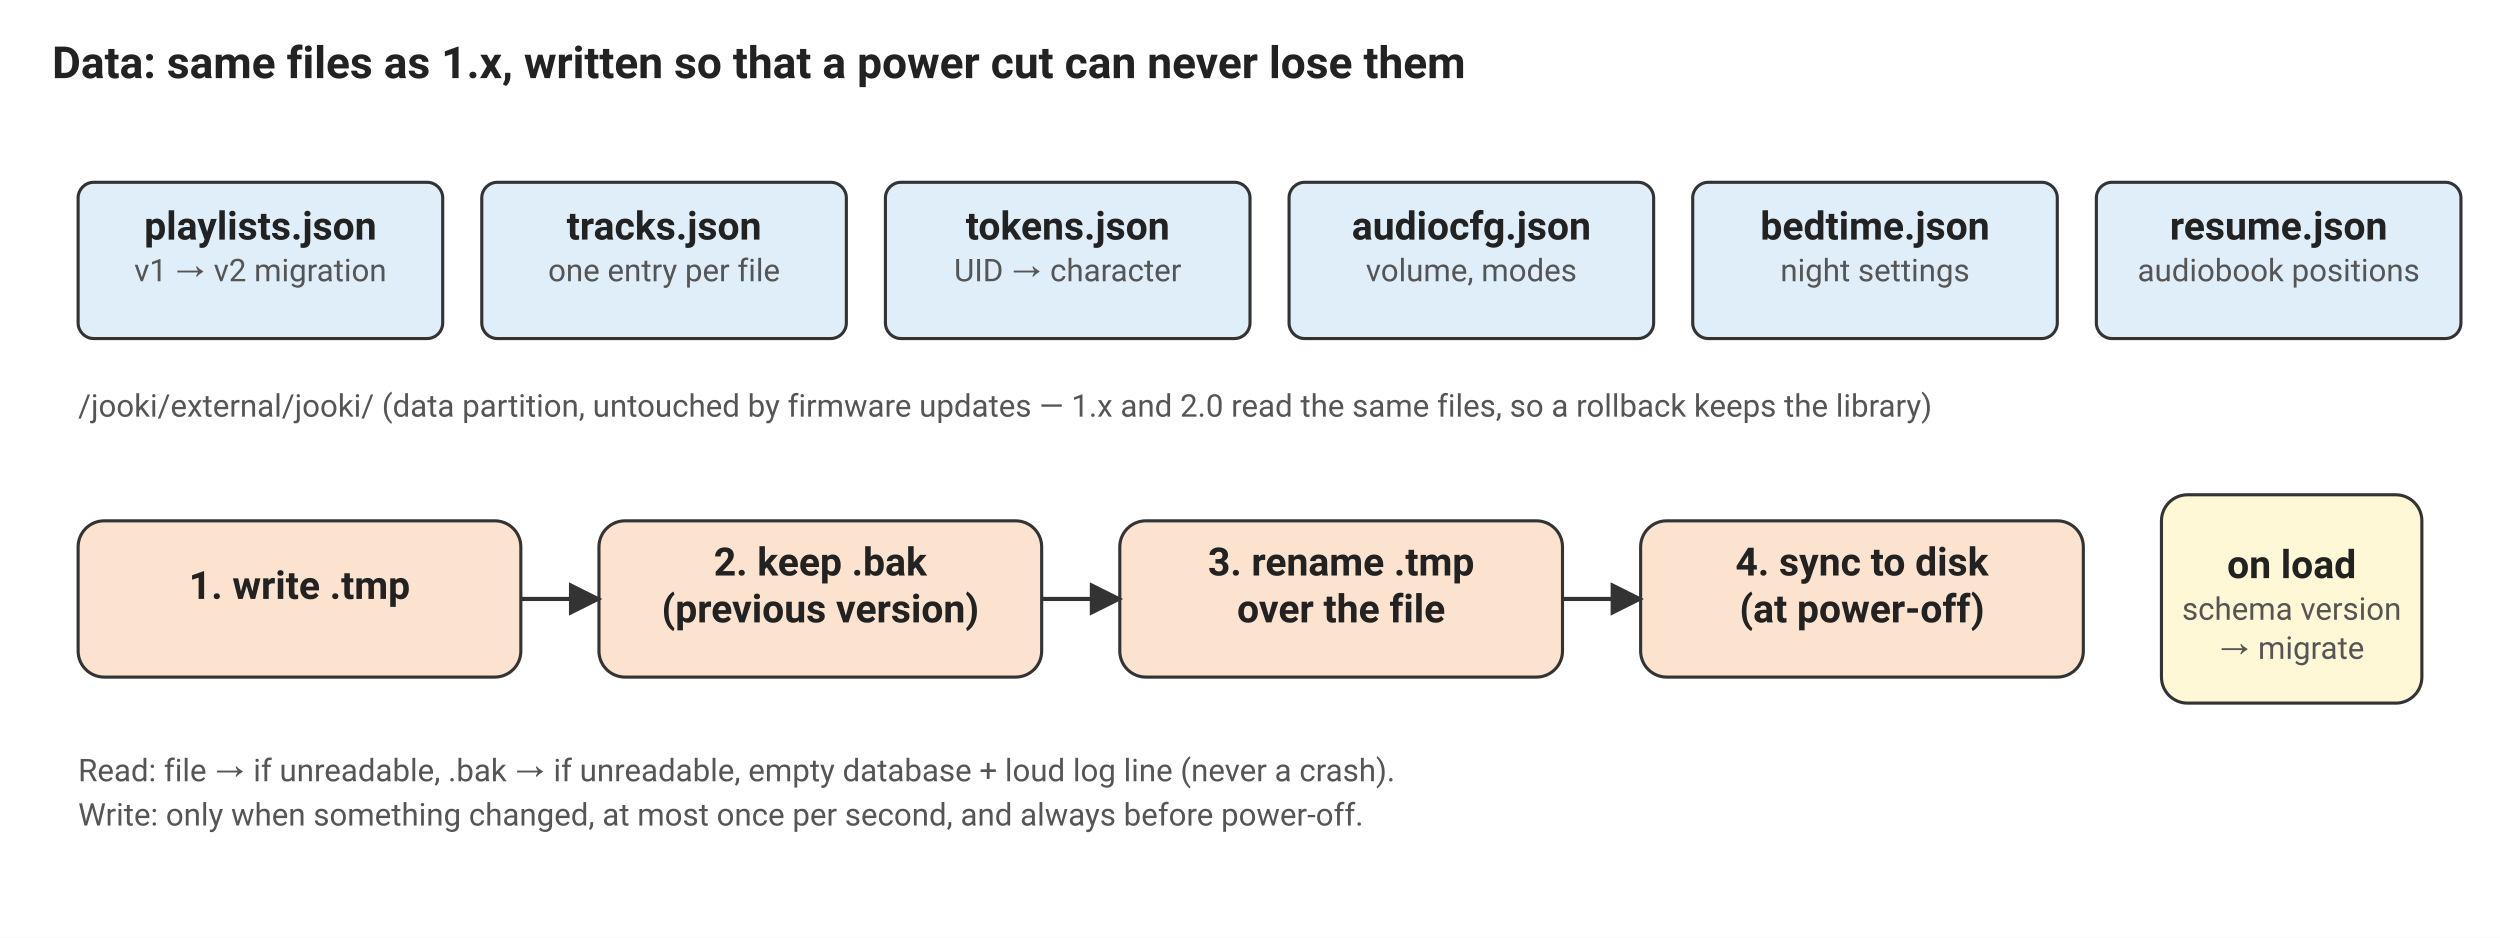
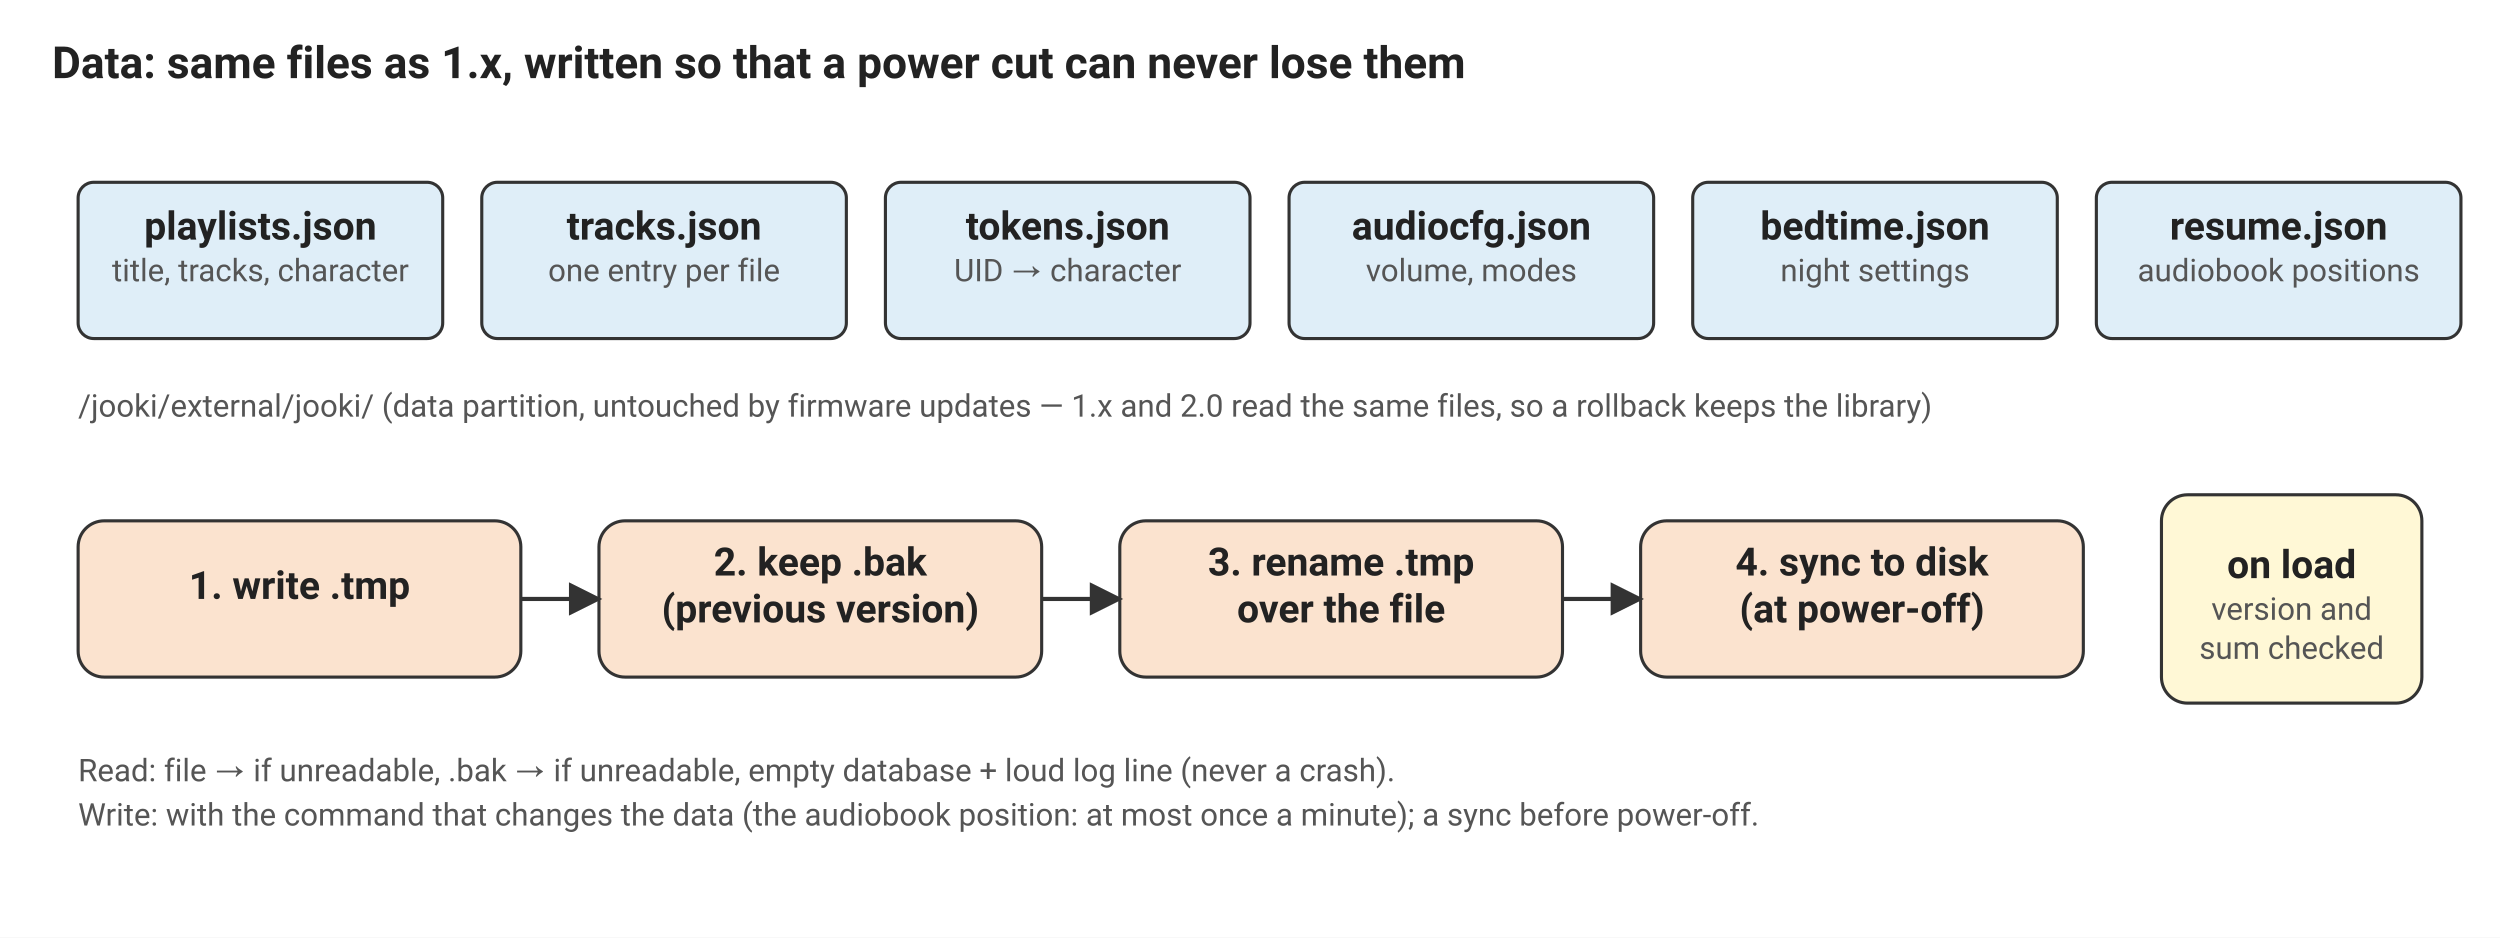
<svg xmlns="http://www.w3.org/2000/svg" viewBox="0 0 960 360" width="960" height="360" role="img" aria-label="Storage">
  <style>
text{font-family:system-ui,-apple-system,"Segoe UI",Roboto,Helvetica,Arial,sans-serif;font-size:14px;fill:#222}
.t{font-weight:700;font-size:15px}.s{font-size:12px;fill:#555}.h{font-weight:700;font-size:17px}
.box{stroke:#333;stroke-width:1.2}.dash{stroke-dasharray:6 4}
.arrow{stroke:#333;stroke-width:1.6;fill:none;marker-end:url(#a)}
.arrow2{stroke:#333;stroke-width:1.6;fill:none;marker-end:url(#a);marker-start:url(#b)}
</style>
  <defs>
    <marker id="a" viewBox="0 0 10 10" refX="9" refY="5" markerWidth="8" markerHeight="8" orient="auto-start-reverse">
      <path d="M0 0L10 5L0 10z" fill="#333" />
    </marker>
    <marker id="b" viewBox="0 0 10 10" refX="1" refY="5" markerWidth="8" markerHeight="8" orient="auto">
      <path d="M10 0L0 5L10 10z" fill="#333" />
    </marker>
  </defs>
  <rect width="960" height="360" fill="#fff" />
  <text x="20" y="30" text-anchor="start" class="h">Data: same files as 1.x, written so that a power cut can never lose them</text>
  <rect x="30" y="70" width="140" height="60" rx="6" fill="#dfeef8" class="box" />
  <text x="100" y="92" text-anchor="middle" class="t">playlists.json</text>
-   <text x="100" y="108" text-anchor="middle" class="s">v1 → v2 migration</text>
+   <text x="100" y="108" text-anchor="middle" class="s">title, tracks, character</text>
  <rect x="185" y="70" width="140" height="60" rx="6" fill="#dfeef8" class="box" />
  <text x="255" y="92" text-anchor="middle" class="t">tracks.json</text>
  <text x="255" y="108" text-anchor="middle" class="s">one entry per file</text>
  <rect x="340" y="70" width="140" height="60" rx="6" fill="#dfeef8" class="box" />
  <text x="410" y="92" text-anchor="middle" class="t">tokens.json</text>
  <text x="410" y="108" text-anchor="middle" class="s">UID → character</text>
  <rect x="495" y="70" width="140" height="60" rx="6" fill="#dfeef8" class="box" />
  <text x="565" y="92" text-anchor="middle" class="t">audiocfg.json</text>
  <text x="565" y="108" text-anchor="middle" class="s">volume, modes</text>
  <rect x="650" y="70" width="140" height="60" rx="6" fill="#dfeef8" class="box" />
  <text x="720" y="92" text-anchor="middle" class="t">bedtime.json</text>
  <text x="720" y="108" text-anchor="middle" class="s">night settings</text>
  <rect x="805" y="70" width="140" height="60" rx="6" fill="#dfeef8" class="box" />
  <text x="875" y="92" text-anchor="middle" class="t">resume.json</text>
  <text x="875" y="108" text-anchor="middle" class="s">audiobook positions</text>
  <text x="30" y="160" text-anchor="start" class="s">/jooki/external/jooki/  (data partition, untouched by firmware updates — 1.x and 2.0 read the same files, so a rollback keeps the library)</text>
  <rect x="30" y="200" width="170" height="60" rx="10" fill="#fbe3cf" class="box" />
  <text x="115" y="230" text-anchor="middle" class="t">1. write .tmp</text>
  <rect x="230" y="200" width="170" height="60" rx="10" fill="#fbe3cf" class="box" />
  <text x="315" y="221" text-anchor="middle" class="t">2. keep .bak</text>
  <text x="315" y="239" text-anchor="middle" class="t">(previous version)</text>
  <rect x="430" y="200" width="170" height="60" rx="10" fill="#fbe3cf" class="box" />
  <text x="515" y="221" text-anchor="middle" class="t">3. rename .tmp</text>
  <text x="515" y="239" text-anchor="middle" class="t">over the file</text>
  <rect x="630" y="200" width="170" height="60" rx="10" fill="#fbe3cf" class="box" />
  <text x="715" y="221" text-anchor="middle" class="t">4. sync to disk</text>
  <text x="715" y="239" text-anchor="middle" class="t">(at power-off)</text>
  <path d="M200 230 L230 230" class="arrow" />
  <path d="M400 230 L430 230" class="arrow" />
  <path d="M600 230 L630 230" class="arrow" />
  <rect x="830" y="190" width="100" height="80" rx="10" fill="#fff8d6" class="box" />
  <text x="880" y="222" text-anchor="middle" class="t">on load</text>
-   <text x="880" y="238" text-anchor="middle" class="s">schema version</text>
-   <text x="880" y="253" text-anchor="middle" class="s">→ migrate</text>
+   <text x="880" y="238" text-anchor="middle" class="s">version and</text>
+   <text x="880" y="253" text-anchor="middle" class="s">sum checked</text>
  <text x="30" y="300" text-anchor="start" class="s">Read: file → if unreadable, .bak → if unreadable, empty database + loud log line (never a crash).</text>
-   <text x="30" y="317" text-anchor="start" class="s">Write: only when something changed, at most once per second, and always before power-off.</text>
+   <text x="30" y="317" text-anchor="start" class="s">Write: with the command that changes the data (the audiobook position: at most once a minute); a sync before power-off.</text>
</svg>
